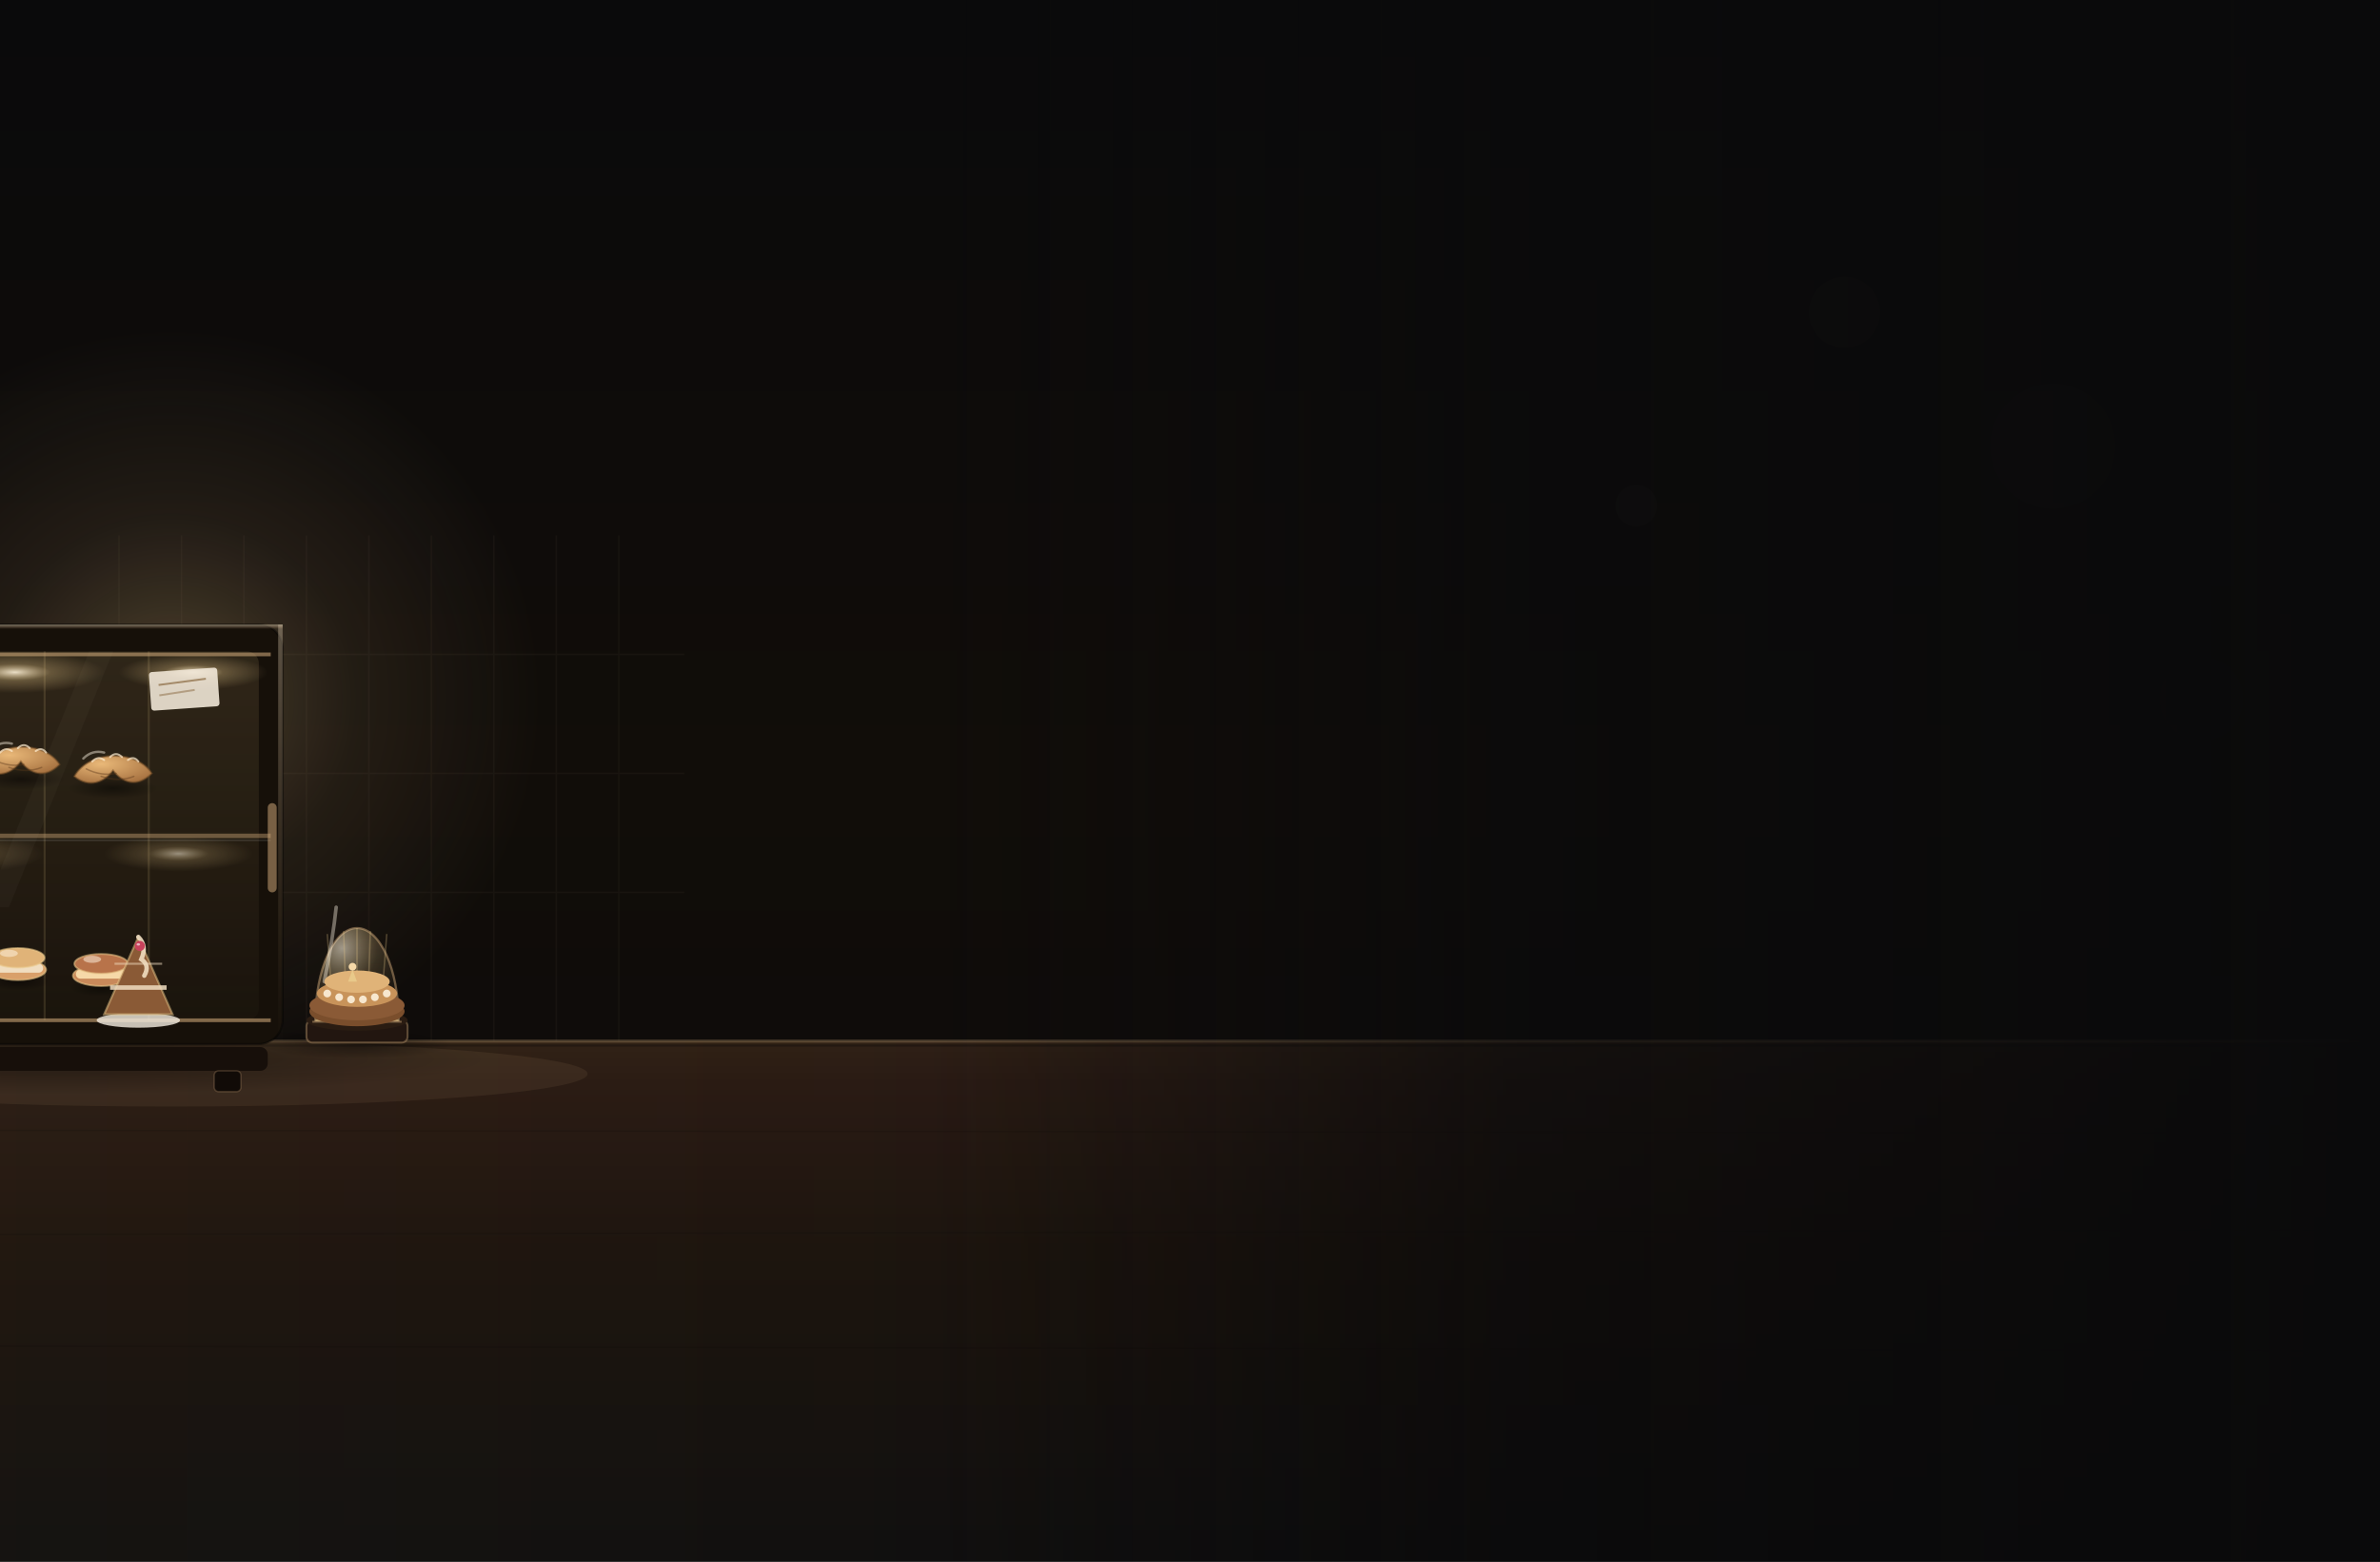
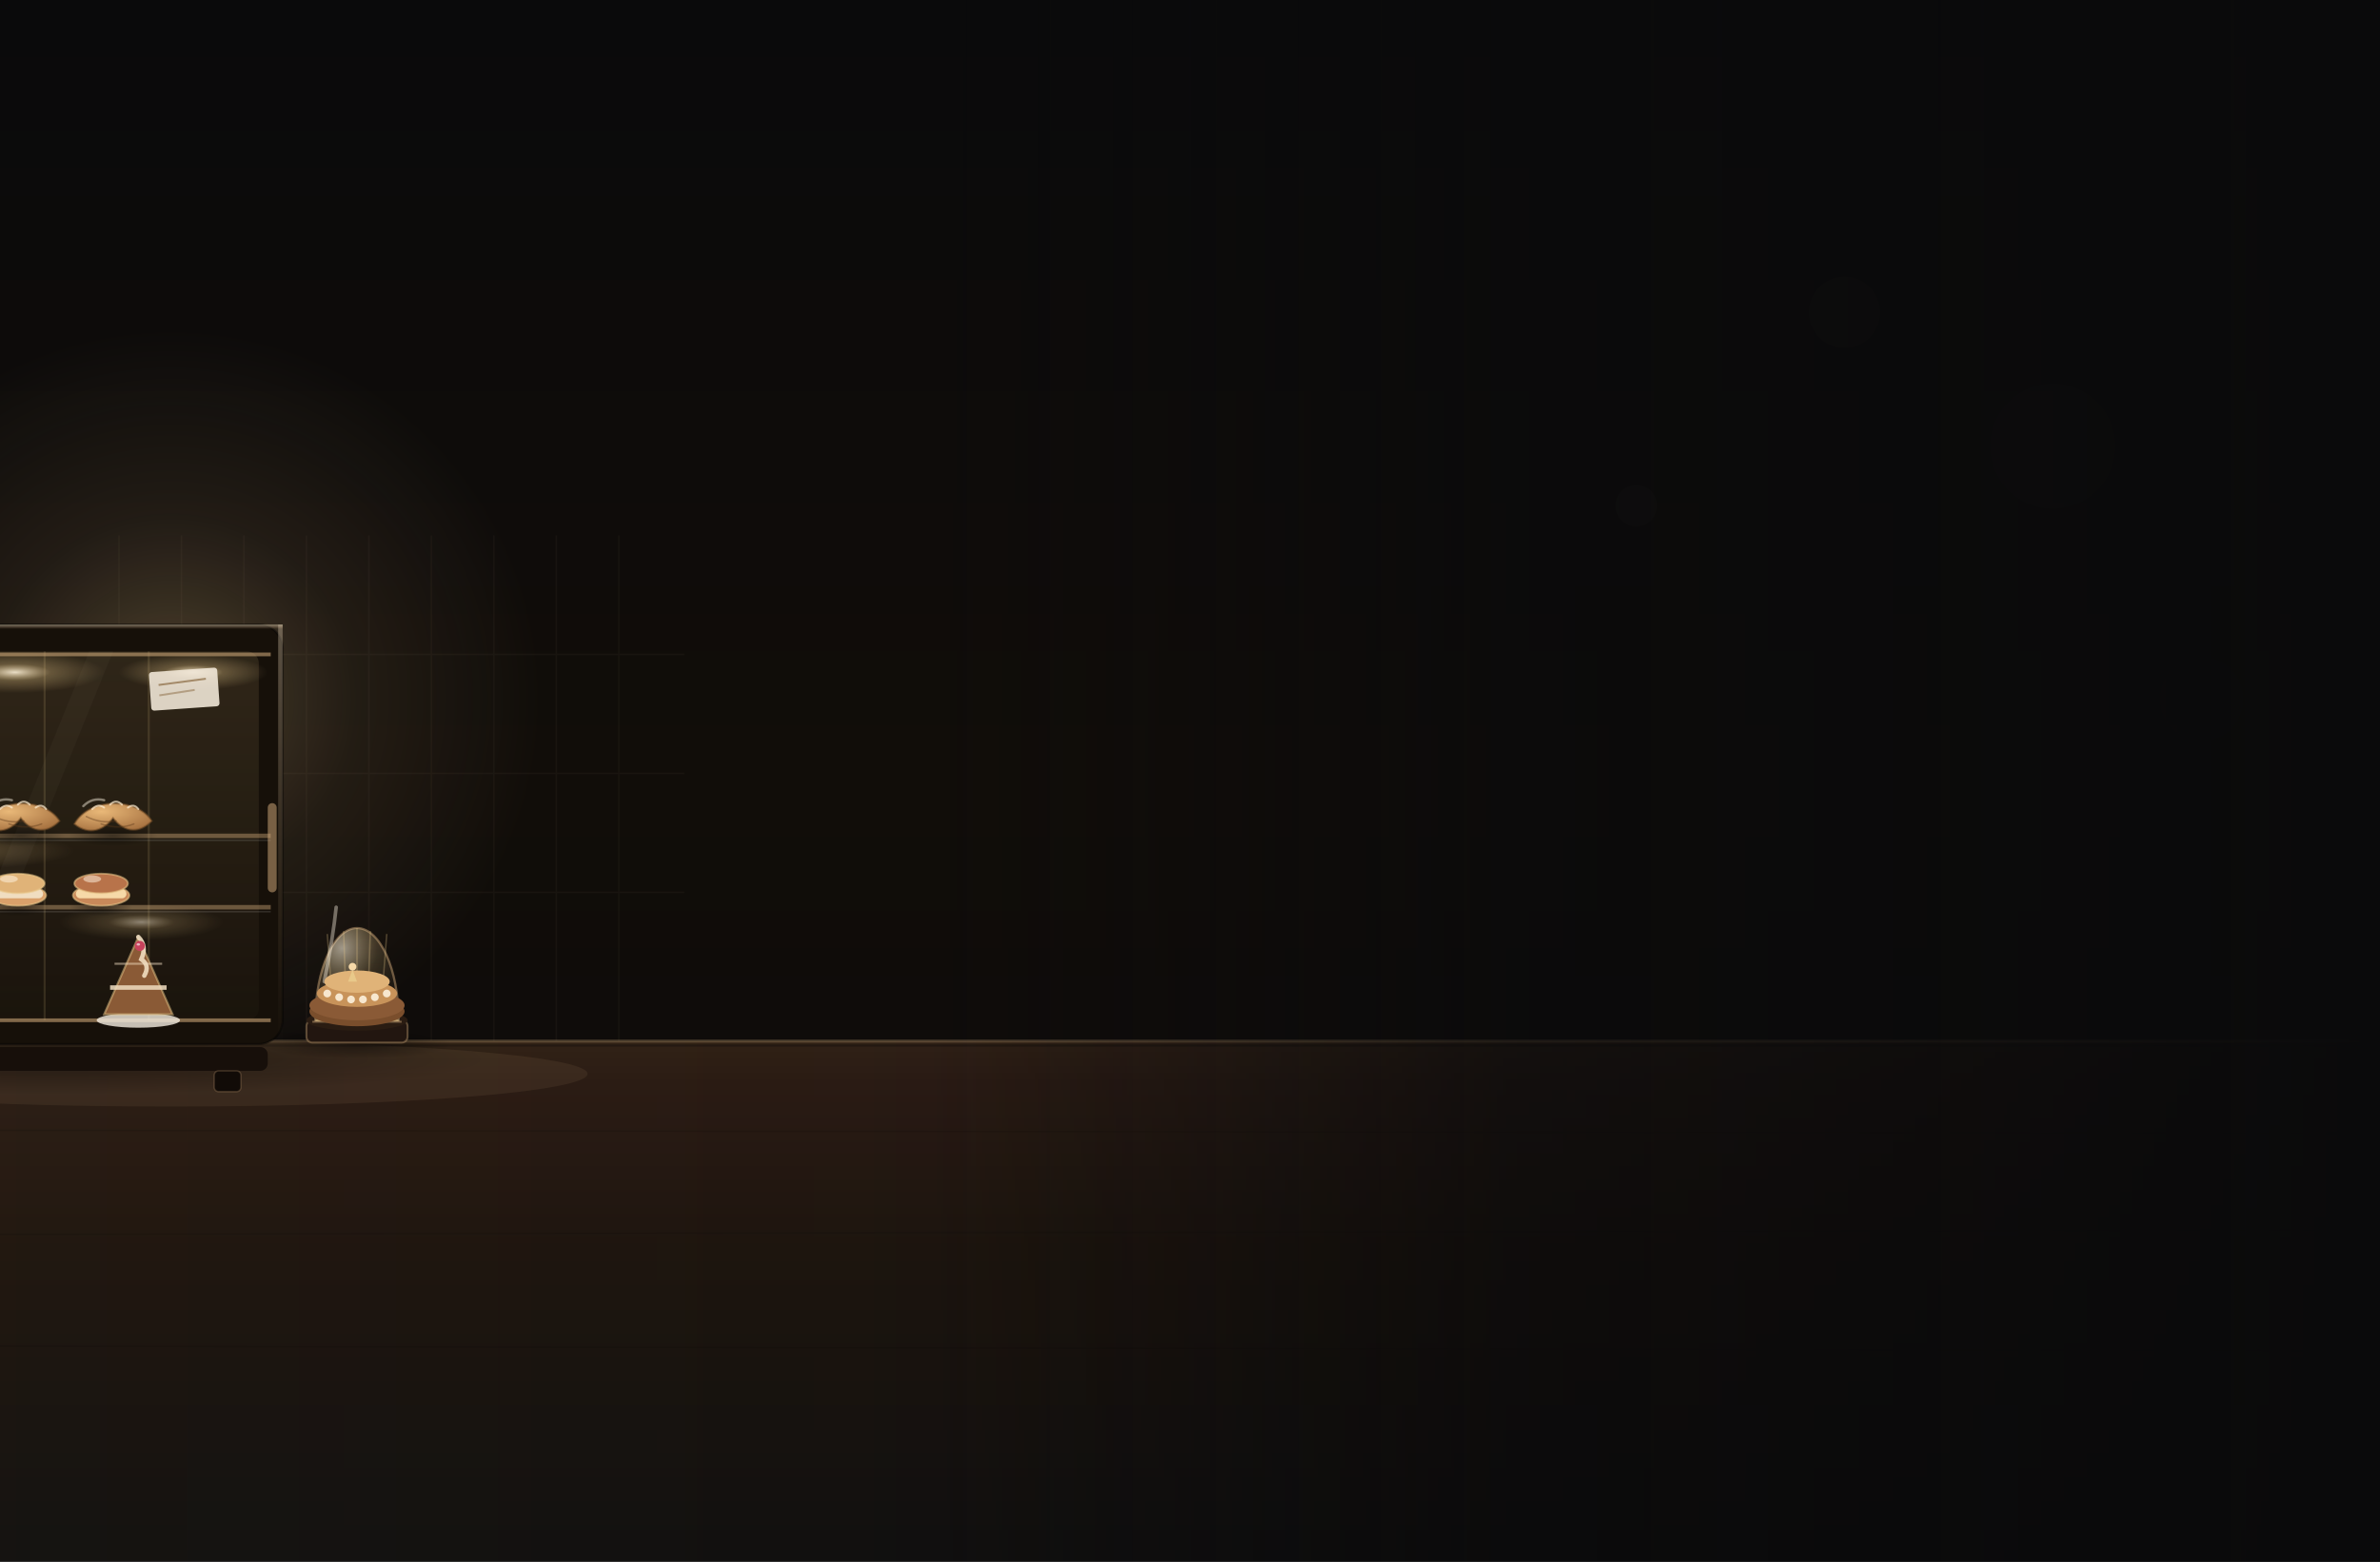
<svg xmlns="http://www.w3.org/2000/svg" viewBox="0 0 1600 1050" preserveAspectRatio="xMidYMid slice">
  <defs>
    <linearGradient id="csky" x1="0" y1="0" x2="0" y2="1">
      <stop offset="0" stop-color="#0a0a0b" />
      <stop offset=".5" stop-color="#110d09" />
      <stop offset="1" stop-color="#0a0a0b" />
    </linearGradient>
    <radialGradient id="caselightOuter" cx=".5" cy=".5" r=".5">
      <stop offset="0" stop-color="#e9c98a" stop-opacity=".3" />
      <stop offset=".5" stop-color="#c8a375" stop-opacity=".1" />
      <stop offset="1" stop-color="#c8a375" stop-opacity="0" />
    </radialGradient>
    <radialGradient id="puckGlow" cx=".5" cy=".5" r=".5">
      <stop offset="0" stop-color="#fff3da" stop-opacity=".9" />
      <stop offset=".4" stop-color="#e9c98a" stop-opacity=".3" />
      <stop offset="1" stop-color="#e9c98a" stop-opacity="0" />
    </radialGradient>
    <linearGradient id="ccounter" x1="0" y1="0" x2="0" y2="1">
      <stop offset="0" stop-color="#2a1c12" />
      <stop offset=".08" stop-color="#241610" />
      <stop offset=".4" stop-color="#170f0a" />
      <stop offset="1" stop-color="#0a0a0b" />
    </linearGradient>
    <linearGradient id="counterSheenR" x1="0" y1="0" x2="1" y2="0">
      <stop offset="0" stop-color="#e9c98a" stop-opacity=".05" />
      <stop offset=".5" stop-color="#e9c98a" stop-opacity=".02" />
      <stop offset="1" stop-color="#e9c98a" stop-opacity="0" />
    </linearGradient>
    <linearGradient id="crimV" x1="0" y1="0" x2="0" y2="1">
      <stop offset="0" stop-color="#f0ddc0" stop-opacity=".55" />
      <stop offset="1" stop-color="#c8a375" stop-opacity="0" />
    </linearGradient>
    <linearGradient id="crimTop" x1="0" y1="0" x2="0" y2="1">
      <stop offset="0" stop-color="#f6e6c8" stop-opacity=".8" />
      <stop offset="1" stop-color="#c8a375" stop-opacity="0" />
    </linearGradient>
    <linearGradient id="fadeR" x1="0" y1="0" x2="1" y2="0">
      <stop offset="0" stop-color="#0a0a0b" stop-opacity="0" />
      <stop offset=".4" stop-color="#0a0a0b" stop-opacity=".7" />
      <stop offset="1" stop-color="#0a0a0b" />
    </linearGradient>
    <linearGradient id="glassTint" x1="0" y1="0" x2="0" y2="1">
      <stop offset="0" stop-color="#e9c98a" stop-opacity=".12" />
      <stop offset="1" stop-color="#e9c98a" stop-opacity=".02" />
    </linearGradient>
    <radialGradient id="shadowSoft2" cx=".5" cy=".5" r=".5">
      <stop offset="0" stop-color="#000" stop-opacity=".45" />
      <stop offset="1" stop-color="#000" stop-opacity="0" />
    </radialGradient>
    <radialGradient id="domeSpec" cx=".32" cy=".22" r=".85">
      <stop offset="0" stop-color="#fff6e4" stop-opacity=".55" />
      <stop offset=".5" stop-color="#e9c98a" stop-opacity=".1" />
      <stop offset="1" stop-color="#0e0a06" stop-opacity="0" />
    </radialGradient>
    <radialGradient id="croissantShade" cx=".35" cy=".3" r=".8">
      <stop offset="0" stop-color="#e9b878" />
      <stop offset="1" stop-color="#a5703f" />
    </radialGradient>
  </defs>
  <rect width="1600" height="1050" fill="url(#csky)" />
  <circle cx="1380" cy="300" r="42" fill="#c8a375" opacity=".045" />
  <circle cx="1240" cy="210" r="24" fill="#e9c98a" opacity=".04" />
  <circle cx="1480" cy="470" r="28" fill="#c8a375" opacity=".035" />
  <circle cx="1100" cy="340" r="14" fill="#f0ddc0" opacity=".04" />
  <g stroke="#c8a375" stroke-width="1" opacity=".05">
    <line x1="80" y1="360" x2="80" y2="700" />
    <line x1="122" y1="360" x2="122" y2="700" />
    <line x1="164" y1="360" x2="164" y2="700" />
    <line x1="206" y1="360" x2="206" y2="700" />
    <line x1="248" y1="360" x2="248" y2="700" />
    <line x1="290" y1="360" x2="290" y2="700" />
    <line x1="332" y1="360" x2="332" y2="700" />
    <line x1="374" y1="360" x2="374" y2="700" />
    <line x1="416" y1="360" x2="416" y2="700" />
    <line x1="80" y1="440" x2="460" y2="440" />
    <line x1="80" y1="520" x2="460" y2="520" />
    <line x1="80" y1="600" x2="460" y2="600" />
  </g>
  <circle cx="115" cy="470" r="250" fill="url(#caselightOuter)" />
  <rect x="0" y="700" width="1600" height="350" fill="url(#ccounter)" />
  <line x1="0" y1="700" x2="1600" y2="700" stroke="rgba(200,163,117,.3)" stroke-width="2" />
  <line x1="0" y1="703" x2="1600" y2="703" stroke="rgba(0,0,0,.3)" stroke-width="1.5" />
  <rect x="0" y="700" width="1600" height="350" fill="url(#counterSheenR)" />
  <g stroke="#000" stroke-width="1" opacity=".12">
    <line x1="0" y1="760" x2="1600" y2="762" />
    <line x1="0" y1="830" x2="1600" y2="827" />
    <line x1="0" y1="905" x2="1600" y2="908" />
  </g>
  <ellipse cx="115" cy="722" rx="280" ry="22" fill="#c8a375" opacity=".09" />
  <g transform="translate(-260 0)">
    <ellipse cx="290" cy="712" rx="300" ry="24" fill="url(#shadowSoft2)" />
    <rect x="90" y="420" width="360" height="282" rx="16" fill="#161009" />
    <rect x="90" y="420" width="360" height="282" rx="16" fill="none" stroke="rgba(0,0,0,.4)" stroke-width="1.5" />
    <rect x="106" y="438" width="328" height="248" rx="8" fill="url(#glassTint)" />
    <g stroke="rgba(233,201,138,.14)" stroke-width="1.4">
      <line x1="150" y1="438" x2="150" y2="686" />
      <line x1="220" y1="438" x2="220" y2="686" />
      <line x1="290" y1="438" x2="290" y2="686" />
      <line x1="360" y1="438" x2="360" y2="686" />
    </g>
    <path d="M106 610 L200 438 L226 438 L132 610 Z" fill="#fff6e4" opacity=".035" />
    <path d="M250 610 L320 438 L336 438 L266 610 Z" fill="#fff6e4" opacity=".03" />
+     <line x1="98" y1="440" x2="442" y2="440" stroke="rgba(200,163,117,.6)" stroke-width="2.5" />
    <line x1="98" y1="562" x2="442" y2="562" stroke="rgba(200,163,117,.45)" stroke-width="3" />
    <line x1="98" y1="565" x2="442" y2="565" stroke="rgba(255,255,255,.12)" stroke-width="1" />
-     <line x1="98" y1="440" x2="442" y2="440" stroke="rgba(200,163,117,.6)" stroke-width="2.5" />
+     <line x1="98" y1="610" x2="442" y2="610" stroke="rgba(200,163,117,.45)" stroke-width="3" />
+     <line x1="98" y1="613" x2="442" y2="613" stroke="rgba(255,255,255,.12)" stroke-width="1" />
    <line x1="98" y1="686" x2="442" y2="686" stroke="rgba(200,163,117,.6)" stroke-width="2.5" />
    <ellipse cx="150" cy="452" rx="60" ry="14" fill="url(#puckGlow)" />
    <ellipse cx="270" cy="452" rx="60" ry="14" fill="url(#puckGlow)" />
    <ellipse cx="390" cy="452" rx="50" ry="12" fill="url(#puckGlow)" />
-     <ellipse cx="220" cy="574" rx="70" ry="14" fill="url(#puckGlow)" opacity=".7" />
-     <ellipse cx="380" cy="574" rx="50" ry="12" fill="url(#puckGlow)" opacity=".6" />
-     <g>
-       <g transform="translate(120 494)">
-         <ellipse cx="30" cy="30" rx="30" ry="7" fill="url(#shadowSoft2)" />
-         <path d="M4,22 C14,4 46,4 56,20 C46,30 36,26 30,18 C24,26 14,30 4,22 Z" fill="url(#croissantShade)" stroke="rgba(120,80,40,.5)" stroke-width="1.3" />
-         <path d="M16,12 Q20,8 24,11 M28,9 Q32,5 36,9 M40,11 Q44,8 47,12" fill="none" stroke="rgba(255,238,210,.7)" stroke-width="1.3" stroke-linecap="round" />
-         <path d="M12,17 Q22,22 32,20 M22,22 Q34,26 44,22" fill="none" stroke="rgba(90,55,25,.4)" stroke-width="1" stroke-linecap="round" />
-         <path d="M10,10 q6,-6 14,-4" stroke="#fff6e4" stroke-width="1.6" fill="none" opacity=".45" stroke-linecap="round" />
-       </g>
-       <g transform="translate(182 500)">
-         <ellipse cx="30" cy="30" rx="30" ry="7" fill="url(#shadowSoft2)" />
-         <path d="M4,22 C14,4 46,4 56,20 C46,30 36,26 30,18 C24,26 14,30 4,22 Z" fill="url(#croissantShade)" stroke="rgba(120,80,40,.5)" stroke-width="1.3" />
-         <path d="M16,12 Q20,8 24,11 M28,9 Q32,5 36,9 M40,11 Q44,8 47,12" fill="none" stroke="rgba(255,238,210,.7)" stroke-width="1.3" stroke-linecap="round" />
-         <path d="M12,17 Q22,22 32,20 M22,22 Q34,26 44,22" fill="none" stroke="rgba(90,55,25,.4)" stroke-width="1" stroke-linecap="round" />
-         <path d="M10,10 q6,-6 14,-4" stroke="#fff6e4" stroke-width="1.6" fill="none" opacity=".45" stroke-linecap="round" />
-       </g>
-       <g transform="translate(244 494)">
-         <ellipse cx="30" cy="30" rx="30" ry="7" fill="url(#shadowSoft2)" />
-         <path d="M4,22 C14,4 46,4 56,20 C46,30 36,26 30,18 C24,26 14,30 4,22 Z" fill="url(#croissantShade)" stroke="rgba(120,80,40,.5)" stroke-width="1.3" />
-         <path d="M16,12 Q20,8 24,11 M28,9 Q32,5 36,9 M40,11 Q44,8 47,12" fill="none" stroke="rgba(255,238,210,.7)" stroke-width="1.3" stroke-linecap="round" />
-         <path d="M12,17 Q22,22 32,20 M22,22 Q34,26 44,22" fill="none" stroke="rgba(90,55,25,.4)" stroke-width="1" stroke-linecap="round" />
-         <path d="M10,10 q6,-6 14,-4" stroke="#fff6e4" stroke-width="1.6" fill="none" opacity=".45" stroke-linecap="round" />
-       </g>
-       <g transform="translate(306 500)">
-         <ellipse cx="30" cy="30" rx="30" ry="7" fill="url(#shadowSoft2)" />
-         <path d="M4,22 C14,4 46,4 56,20 C46,30 36,26 30,18 C24,26 14,30 4,22 Z" fill="url(#croissantShade)" stroke="rgba(120,80,40,.5)" stroke-width="1.3" />
-         <path d="M16,12 Q20,8 24,11 M28,9 Q32,5 36,9 M40,11 Q44,8 47,12" fill="none" stroke="rgba(255,238,210,.7)" stroke-width="1.3" stroke-linecap="round" />
-         <path d="M12,17 Q22,22 32,20 M22,22 Q34,26 44,22" fill="none" stroke="rgba(90,55,25,.4)" stroke-width="1" stroke-linecap="round" />
-         <path d="M10,10 q6,-6 14,-4" stroke="#fff6e4" stroke-width="1.6" fill="none" opacity=".45" stroke-linecap="round" />
-       </g>
-     </g>
-     <g>
-       <g transform="translate(140 636)">
+     <ellipse cx="220" cy="572" rx="90" ry="13" fill="url(#puckGlow)" opacity=".65" />
+     <ellipse cx="185" cy="620" rx="70" ry="13" fill="url(#puckGlow)" opacity=".6" />
+     <ellipse cx="355" cy="620" rx="55" ry="12" fill="url(#puckGlow)" opacity=".55" />
+     <g>
+       <g transform="translate(120 532)">
+         <ellipse cx="30" cy="30" rx="30" ry="7" fill="url(#shadowSoft2)" />
+         <path d="M4,22 C14,4 46,4 56,20 C46,30 36,26 30,18 C24,26 14,30 4,22 Z" fill="url(#croissantShade)" stroke="rgba(120,80,40,.5)" stroke-width="1.3" />
+         <path d="M16,12 Q20,8 24,11 M28,9 Q32,5 36,9 M40,11 Q44,8 47,12" fill="none" stroke="rgba(255,238,210,.7)" stroke-width="1.3" stroke-linecap="round" />
+         <path d="M12,17 Q22,22 32,20 M22,22 Q34,26 44,22" fill="none" stroke="rgba(90,55,25,.4)" stroke-width="1" stroke-linecap="round" />
+         <path d="M10,10 q6,-6 14,-4" stroke="#fff6e4" stroke-width="1.6" fill="none" opacity=".45" stroke-linecap="round" />
+       </g>
+       <g transform="translate(182 532)">
+         <ellipse cx="30" cy="30" rx="30" ry="7" fill="url(#shadowSoft2)" />
+         <path d="M4,22 C14,4 46,4 56,20 C46,30 36,26 30,18 C24,26 14,30 4,22 Z" fill="url(#croissantShade)" stroke="rgba(120,80,40,.5)" stroke-width="1.3" />
+         <path d="M16,12 Q20,8 24,11 M28,9 Q32,5 36,9 M40,11 Q44,8 47,12" fill="none" stroke="rgba(255,238,210,.7)" stroke-width="1.3" stroke-linecap="round" />
+         <path d="M12,17 Q22,22 32,20 M22,22 Q34,26 44,22" fill="none" stroke="rgba(90,55,25,.4)" stroke-width="1" stroke-linecap="round" />
+         <path d="M10,10 q6,-6 14,-4" stroke="#fff6e4" stroke-width="1.6" fill="none" opacity=".45" stroke-linecap="round" />
+       </g>
+       <g transform="translate(244 532)">
+         <ellipse cx="30" cy="30" rx="30" ry="7" fill="url(#shadowSoft2)" />
+         <path d="M4,22 C14,4 46,4 56,20 C46,30 36,26 30,18 C24,26 14,30 4,22 Z" fill="url(#croissantShade)" stroke="rgba(120,80,40,.5)" stroke-width="1.3" />
+         <path d="M16,12 Q20,8 24,11 M28,9 Q32,5 36,9 M40,11 Q44,8 47,12" fill="none" stroke="rgba(255,238,210,.7)" stroke-width="1.3" stroke-linecap="round" />
+         <path d="M12,17 Q22,22 32,20 M22,22 Q34,26 44,22" fill="none" stroke="rgba(90,55,25,.4)" stroke-width="1" stroke-linecap="round" />
+         <path d="M10,10 q6,-6 14,-4" stroke="#fff6e4" stroke-width="1.6" fill="none" opacity=".45" stroke-linecap="round" />
+       </g>
+       <g transform="translate(306 532)">
+         <ellipse cx="30" cy="30" rx="30" ry="7" fill="url(#shadowSoft2)" />
+         <path d="M4,22 C14,4 46,4 56,20 C46,30 36,26 30,18 C24,26 14,30 4,22 Z" fill="url(#croissantShade)" stroke="rgba(120,80,40,.5)" stroke-width="1.3" />
+         <path d="M16,12 Q20,8 24,11 M28,9 Q32,5 36,9 M40,11 Q44,8 47,12" fill="none" stroke="rgba(255,238,210,.7)" stroke-width="1.3" stroke-linecap="round" />
+         <path d="M12,17 Q22,22 32,20 M22,22 Q34,26 44,22" fill="none" stroke="rgba(90,55,25,.4)" stroke-width="1" stroke-linecap="round" />
+         <path d="M10,10 q6,-6 14,-4" stroke="#fff6e4" stroke-width="1.6" fill="none" opacity=".45" stroke-linecap="round" />
+       </g>
+     </g>
+     <g>
+       <g transform="translate(140 586)">
        <ellipse cx="20" cy="24" rx="21" ry="6" fill="url(#shadowSoft2)" />
        <ellipse cx="20" cy="16" rx="19" ry="7" fill="#c8895a" stroke="rgba(233,201,138,.55)" stroke-width="1.2" />
        <rect x="3" y="12" width="34" height="6" rx="3" fill="#f0ddc0" />
        <ellipse cx="20" cy="8" rx="18" ry="6.6" fill="#d9a06a" stroke="rgba(233,201,138,.55)" stroke-width="1.2" />
        <ellipse cx="14" cy="5" rx="6" ry="2.4" fill="#fff6e4" opacity=".5" />
      </g>
-       <g transform="translate(196 640)">
+       <g transform="translate(196 586)">
        <ellipse cx="20" cy="24" rx="21" ry="6" fill="url(#shadowSoft2)" />
        <ellipse cx="20" cy="16" rx="19" ry="7" fill="#b8734a" stroke="rgba(233,201,138,.55)" stroke-width="1.2" />
        <rect x="3" y="12" width="34" height="6" rx="3" fill="#e8b9d4" />
        <ellipse cx="20" cy="8" rx="18" ry="6.6" fill="#c8895a" stroke="rgba(233,201,138,.55)" stroke-width="1.2" />
        <ellipse cx="14" cy="5" rx="6" ry="2.4" fill="#fff6e4" opacity=".5" />
      </g>
-       <g transform="translate(252 636)">
+       <g transform="translate(252 586)">
        <ellipse cx="20" cy="24" rx="21" ry="6" fill="url(#shadowSoft2)" />
        <ellipse cx="20" cy="16" rx="19" ry="7" fill="#d9a06a" stroke="rgba(233,201,138,.55)" stroke-width="1.2" />
        <rect x="3" y="12" width="34" height="6" rx="3" fill="#f0ddc0" />
        <ellipse cx="20" cy="8" rx="18" ry="6.6" fill="#e0b378" stroke="rgba(233,201,138,.55)" stroke-width="1.2" />
        <ellipse cx="14" cy="5" rx="6" ry="2.4" fill="#fff6e4" opacity=".5" />
      </g>
-       <g transform="translate(308 640)">
+       <g transform="translate(308 586)">
        <ellipse cx="20" cy="24" rx="21" ry="6" fill="url(#shadowSoft2)" />
        <ellipse cx="20" cy="16" rx="19" ry="7" fill="#c8895a" stroke="rgba(233,201,138,.55)" stroke-width="1.2" />
        <rect x="3" y="12" width="34" height="6" rx="3" fill="#f6d9a8" />
        <ellipse cx="20" cy="8" rx="18" ry="6.6" fill="#b8734a" stroke="rgba(233,201,138,.55)" stroke-width="1.2" />
        <ellipse cx="14" cy="5" rx="6" ry="2.4" fill="#fff6e4" opacity=".5" />
      </g>
    </g>
    <g>
      <g>
        <ellipse cx="150" cy="686" rx="26" ry="5" fill="#f4ece0" opacity=".8" />
        <path d="M130 682 L170 682 L150 632 Z" fill="#8a5a36" stroke="rgba(233,201,138,.5)" stroke-width="1.4" />
        <path d="M133 664 L167 664" stroke="#f0ddc0" stroke-width="3" opacity=".85" />
        <path d="M136 649 L164 649" stroke="rgba(240,221,192,.5)" stroke-width="1.4" />
        <path d="M150 632 Q156 638 152 646 Q158 650 154 656" fill="none" stroke="#f0ddc0" stroke-width="3" stroke-linecap="round" opacity=".9" />
        <circle cx="150" cy="638" r="3.4" fill="#c8425c" />
        <ellipse cx="149" cy="637" rx="1.2" ry=".8" fill="#fff" opacity=".6" />
      </g>
      <g>
        <ellipse cx="210" cy="686" rx="26" ry="5" fill="#f4ece0" opacity=".8" />
        <path d="M190 682 L230 682 L210 636 Z" fill="#96613a" stroke="rgba(233,201,138,.5)" stroke-width="1.4" />
        <path d="M193 668 L227 668" stroke="#f0ddc0" stroke-width="3" opacity=".85" />
        <path d="M196 653 L224 653" stroke="rgba(240,221,192,.5)" stroke-width="1.4" />
        <path d="M210 636 Q216 642 212 650 Q218 654 214 660" fill="none" stroke="#f0ddc0" stroke-width="3" stroke-linecap="round" opacity=".9" />
        <circle cx="211" cy="642" r="3.4" fill="#c8425c" />
        <ellipse cx="210" cy="641" rx="1.2" ry=".8" fill="#fff" opacity=".6" />
      </g>
      <g>
        <ellipse cx="353" cy="686" rx="28" ry="5" fill="#f4ece0" opacity=".8" />
        <path d="M330 682 L376 682 L353 630 Z" fill="#8a5a36" stroke="rgba(233,201,138,.5)" stroke-width="1.4" />
        <path d="M334 664 L372 664" stroke="#f0ddc0" stroke-width="3" opacity=".85" />
        <path d="M337 648 L369 648" stroke="rgba(240,221,192,.5)" stroke-width="1.4" />
        <path d="M353 630 Q359 636 355 645 Q361 649 357 656" fill="none" stroke="#f0ddc0" stroke-width="3" stroke-linecap="round" opacity=".9" />
        <circle cx="354" cy="636" r="3.4" fill="#c8425c" />
        <ellipse cx="353" cy="635" rx="1.2" ry=".8" fill="#fff" opacity=".6" />
      </g>
    </g>
    <rect x="440" y="540" width="6" height="60" rx="3" fill="#c8a375" opacity=".55" />
    <g transform="translate(360 452)">
      <rect x="0" y="0" width="46" height="26" rx="2" fill="#efe6d6" opacity=".9" transform="rotate(-4)" />
      <line x1="6" y1="9" x2="38" y2="7" stroke="#8a6a42" stroke-width="1.3" transform="rotate(-4)" opacity=".7" />
      <line x1="6" y1="16" x2="30" y2="14" stroke="#8a6a42" stroke-width="1.3" transform="rotate(-4)" opacity=".5" />
    </g>
    <g>
      <ellipse cx="500" cy="702" rx="64" ry="10" fill="url(#shadowSoft2)" />
      <rect x="466" y="686" width="68" height="15" rx="4" fill="#221610" stroke="rgba(200,163,117,.4)" stroke-width="1.3" />
      <ellipse cx="500" cy="686" rx="34" ry="7" fill="#2a1c12" />
      <line x1="470" y1="687" x2="530" y2="687" stroke="rgba(200,163,117,.5)" stroke-width="1.3" />
      <path d="M472 686 a28 62 0 0 1 56 0 Z" fill="url(#glassTint)" stroke="rgba(200,163,117,.5)" stroke-width="1.5" />
      <path d="M472 686 a28 62 0 0 1 56 0 Z" fill="url(#domeSpec)" />
      <g stroke="rgba(233,201,138,.28)" stroke-width="1">
        <line x1="484" y1="680" x2="480" y2="628" />
        <line x1="493" y1="684" x2="491" y2="626" />
        <line x1="500" y1="686" x2="500" y2="624" />
        <line x1="507" y1="684" x2="509" y2="626" />
        <line x1="516" y1="680" x2="520" y2="628" />
      </g>
      <path d="M478 660 q6 -30 8 -50" stroke="#fff6e4" stroke-width="2.4" fill="none" opacity=".4" stroke-linecap="round" />
      <line x1="472" y1="686" x2="528" y2="686" stroke="#e9c98a" stroke-width="1.5" opacity=".5" />
      <ellipse cx="500" cy="680" rx="32" ry="10" fill="#7a4e2c" />
      <ellipse cx="500" cy="676" rx="32" ry="10" fill="#8a5a36" />
      <ellipse cx="500" cy="668" rx="27" ry="9" fill="#c8935a" />
      <ellipse cx="500" cy="660" rx="22" ry="7.5" fill="#e0b378" />
      <g fill="#fff6e4" opacity=".85">
        <circle cx="480" cy="668" r="2.6" />
        <circle cx="488" cy="670.5" r="2.6" />
        <circle cx="496" cy="672" r="2.6" />
        <circle cx="504" cy="672" r="2.6" />
        <circle cx="512" cy="670.5" r="2.6" />
        <circle cx="520" cy="668" r="2.6" />
      </g>
      <path d="M494 660 l3 -8 l3 8 Z" fill="#e9c98a" />
      <circle cx="497" cy="650" r="2.6" fill="#f6d9a8" />
    </g>
    <rect x="90" y="420" width="3" height="282" fill="url(#crimV)" />
    <rect x="447" y="420" width="3" height="282" fill="url(#crimV)" opacity=".6" />
    <rect x="90" y="420" width="360" height="3" fill="url(#crimTop)" opacity=".65" />
    <rect x="100" y="704" width="340" height="16" rx="5" fill="#170f0a" />
    <rect x="118" y="720" width="18" height="14" rx="3" fill="#110b07" stroke="rgba(200,163,117,.25)" stroke-width="1" />
    <rect x="404" y="720" width="18" height="14" rx="3" fill="#110b07" stroke="rgba(200,163,117,.25)" stroke-width="1" />
  </g>
  <rect x="620" width="980" height="1050" fill="url(#fadeR)" />
</svg>
